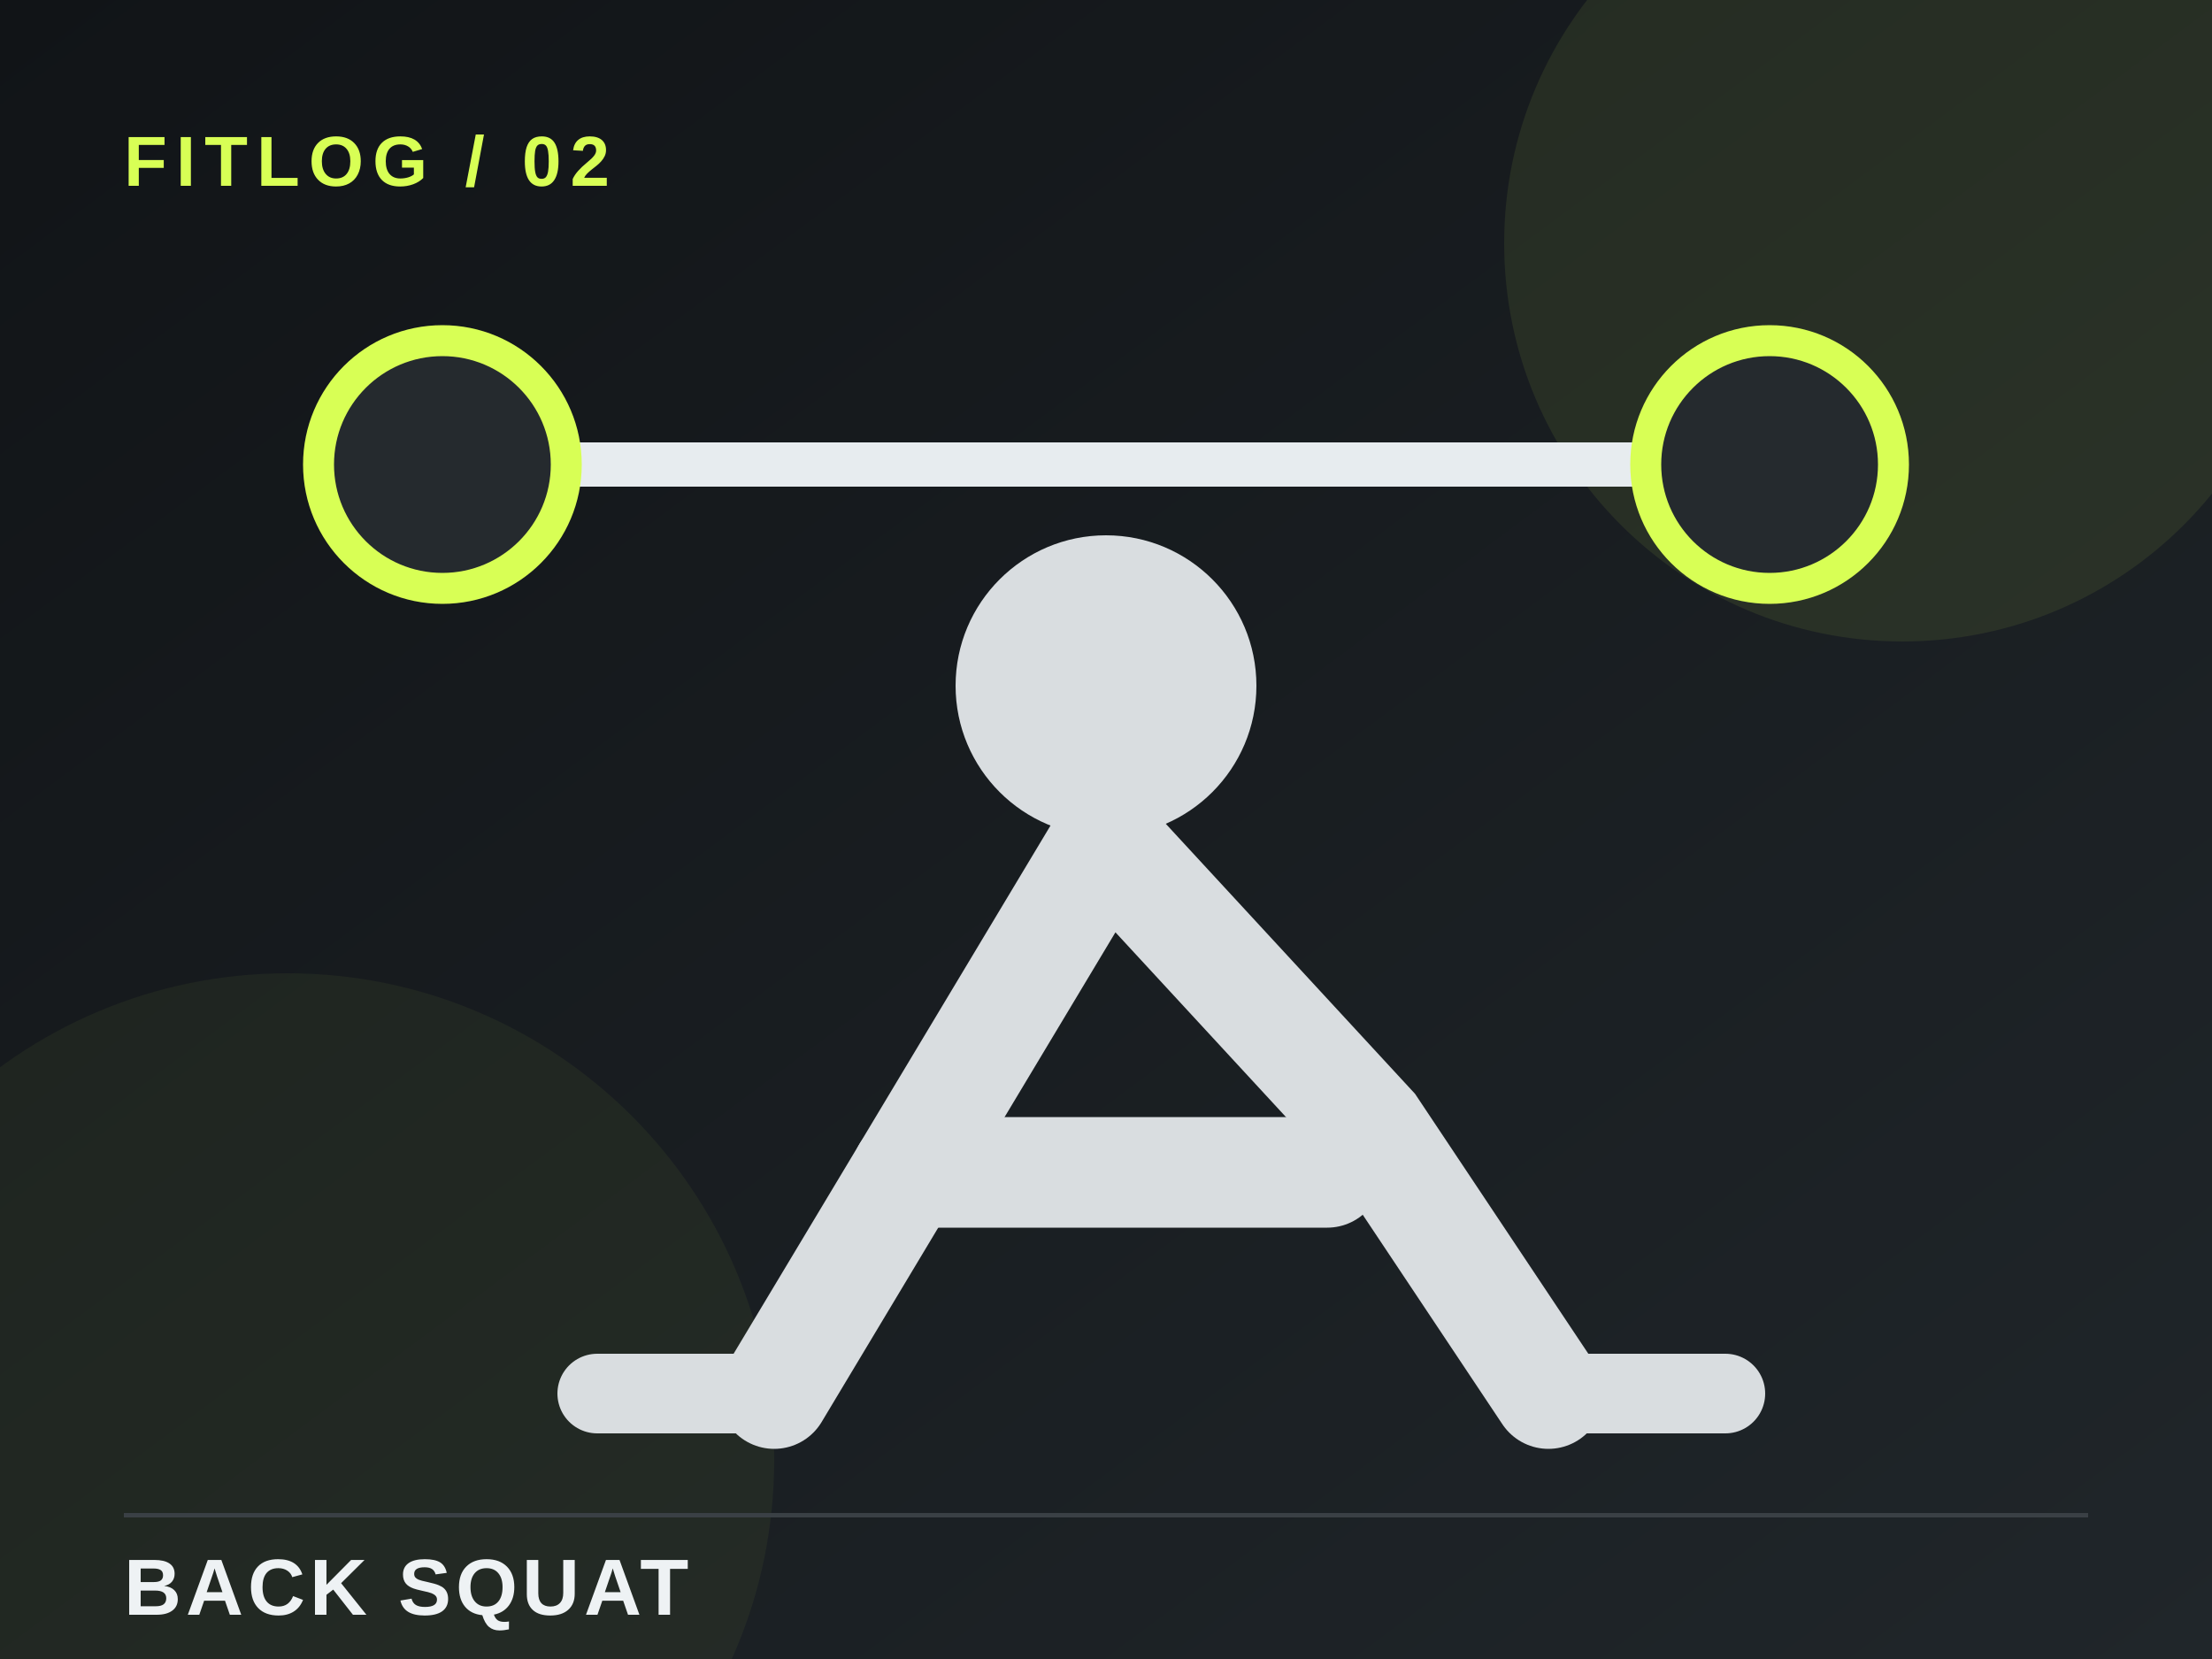
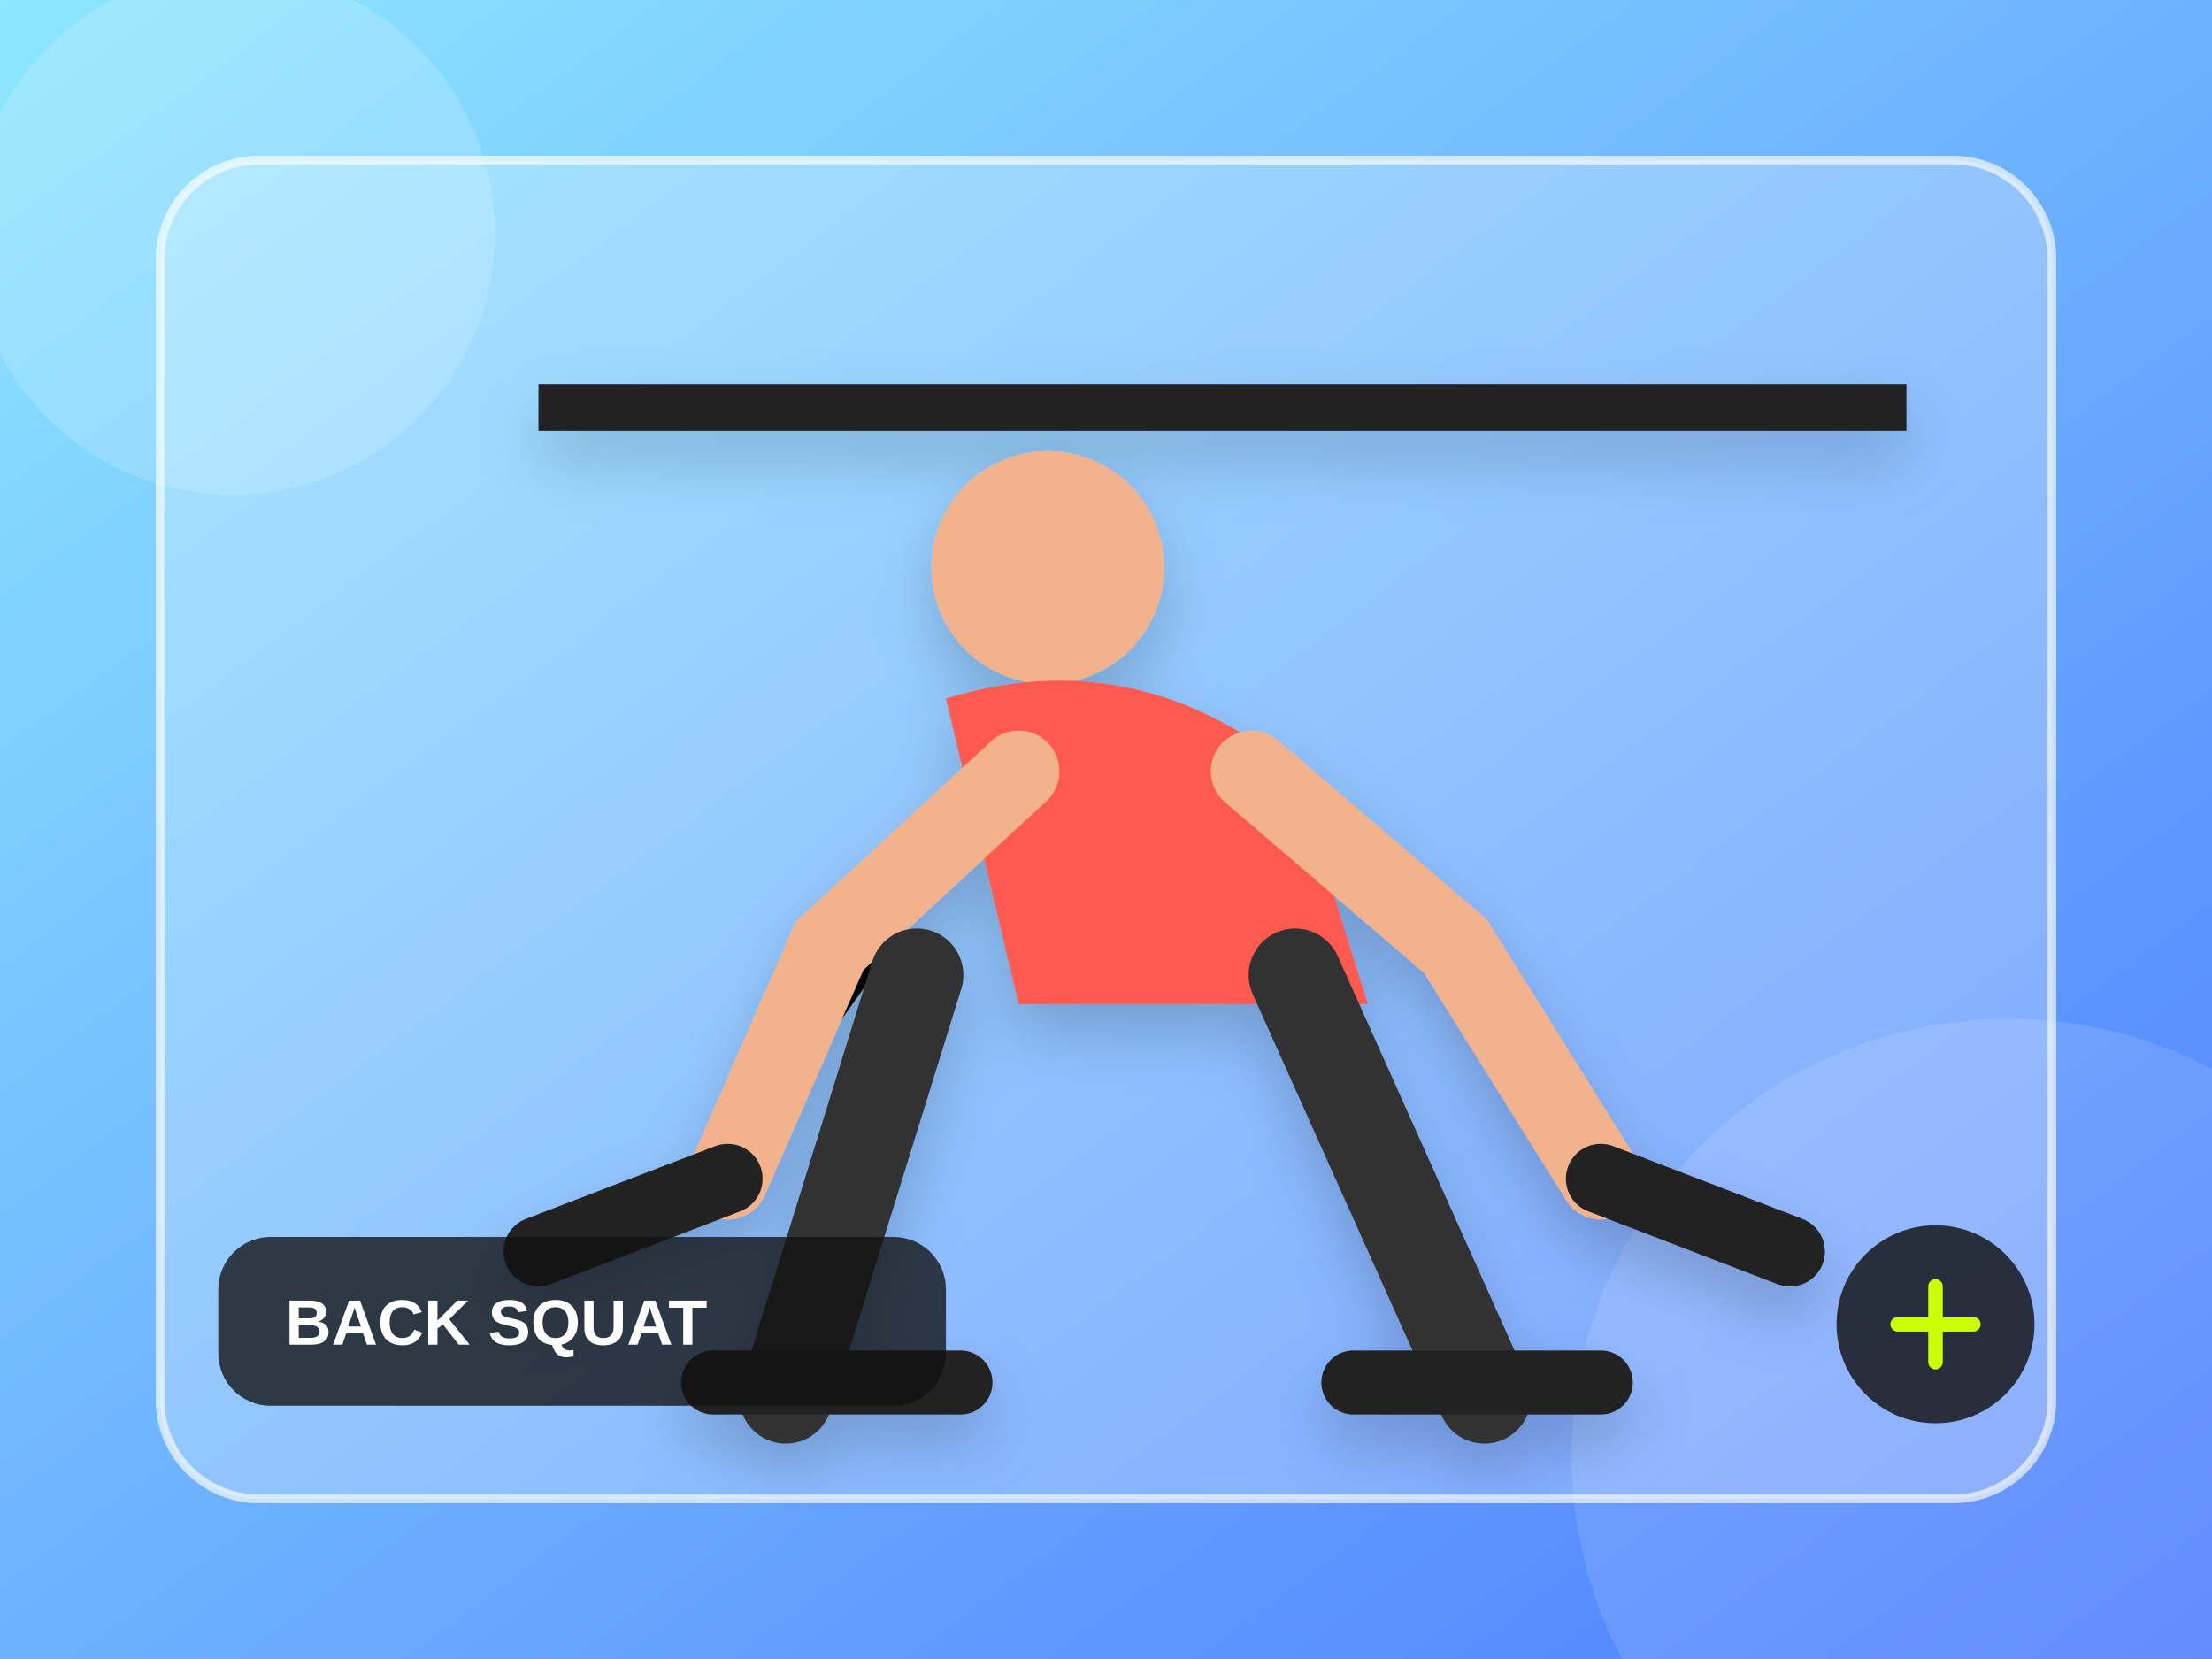
- <svg xmlns="http://www.w3.org/2000/svg" viewBox="0 0 500 375">
+ <svg xmlns="http://www.w3.org/2000/svg" viewBox="0 0 760 570">
  <defs>
    <linearGradient id="g" x1="0" y1="0" x2="1" y2="1">
-       <stop offset="0" stop-color="#111417" />
-       <stop offset="1" stop-color="#20262a" />
+       <stop offset="0" stop-color="#8de7ff" />
+       <stop offset="1" stop-color="#4e7cff" />
    </linearGradient>
+     <filter id="s">
+       <feDropShadow dx="0" dy="10" stdDeviation="10" flood-opacity=".18" />
+     </filter>
  </defs>
-   <rect width="500" height="375" fill="url(#g)" />
-   <circle cx="430" cy="55" r="90" fill="#d8ff55" opacity=".08" />
-   <circle cx="65" cy="330" r="110" fill="#d8ff55" opacity=".05" />
-   <text x="28" y="42" fill="#d8ff55" font-family="Arial,sans-serif" font-size="16" font-weight="800" letter-spacing="2">FITLOG / 02</text>
-   <line x1="80" y1="105" x2="420" y2="105" stroke="#e7ecef" stroke-width="10" />
-   <circle cx="100" cy="105" r="28" fill="#252a2e" stroke="#d8ff55" stroke-width="7" />
-   <circle cx="400" cy="105" r="28" fill="#252a2e" stroke="#d8ff55" stroke-width="7" />
-   <circle cx="250" cy="155" r="34" fill="#d9dde0" />
-   <path d="M250 190 L205 265 L175 315 M250 190 L310 255 L350 315" stroke="#d9dde0" stroke-width="25" stroke-linecap="round" fill="none" />
-   <path d="M205 265 L300 265" stroke="#d9dde0" stroke-width="25" stroke-linecap="round" />
-   <path d="M175 315 L135 315 M350 315 L390 315" stroke="#d9dde0" stroke-width="18" stroke-linecap="round" />
-   <rect x="28" y="342" width="444" height="1" fill="#3a4045" />
-   <text x="28" y="365" fill="#eef2f4" font-family="Arial,sans-serif" font-size="18" font-weight="900" letter-spacing="1">BACK SQUAT</text>
+   <rect width="760" height="570" fill="url(#g)" />
+   <circle cx="80" cy="80" r="90" fill="#fff" opacity=".16" />
+   <circle cx="690" cy="500" r="150" fill="#fff" opacity=".12" />
+   <rect x="55" y="55" width="650" height="460" rx="34" fill="#ffffff" opacity=".25" />
+   <rect x="55" y="55" width="650" height="460" rx="34" fill="none" stroke="#fff" stroke-width="3" opacity=".65" />
+   <g filter="url(#s)" transform="translate(0 10)">
+     <path d="M185 130 L655 130" stroke="#222" stroke-width="16" />
+     <circle cx="360" cy="185" r="40" fill="#f2b28b" />
+     <path d="M325 230 Q390 210 445 255 L470 335 L350 335 Z" fill="#ff5a4f" />
+     <path d="M350 255 L285 315 L250 395 M430 255 L500 315 L550 395" stroke="#f2b28b" stroke-width="28" stroke-linecap="round" />
+     <path d="M250 395 L185 420 M550 395 L615 420" stroke="#222" stroke-width="24" stroke-linecap="round" />
+     <path d="M315 325 L270 470 M445 325 L510 470" stroke="#333" stroke-width="32" stroke-linecap="round" />
+     <path d="M245 465 L330 465 M465 465 L550 465" stroke="#222" stroke-width="22" stroke-linecap="round" />
+   </g>
+   <rect x="75" y="425" width="250" height="58" rx="18" fill="#111" opacity=".78" />
+   <text x="98" y="462" font-family="Arial, sans-serif" font-size="22" font-weight="800" fill="#fff">BACK SQUAT</text>
+   <circle cx="665" cy="455" r="34" fill="#111" opacity=".82" />
+   <path d="M652 455h26M665 442v26" stroke="#ccff00" stroke-width="5" stroke-linecap="round" />
</svg>
